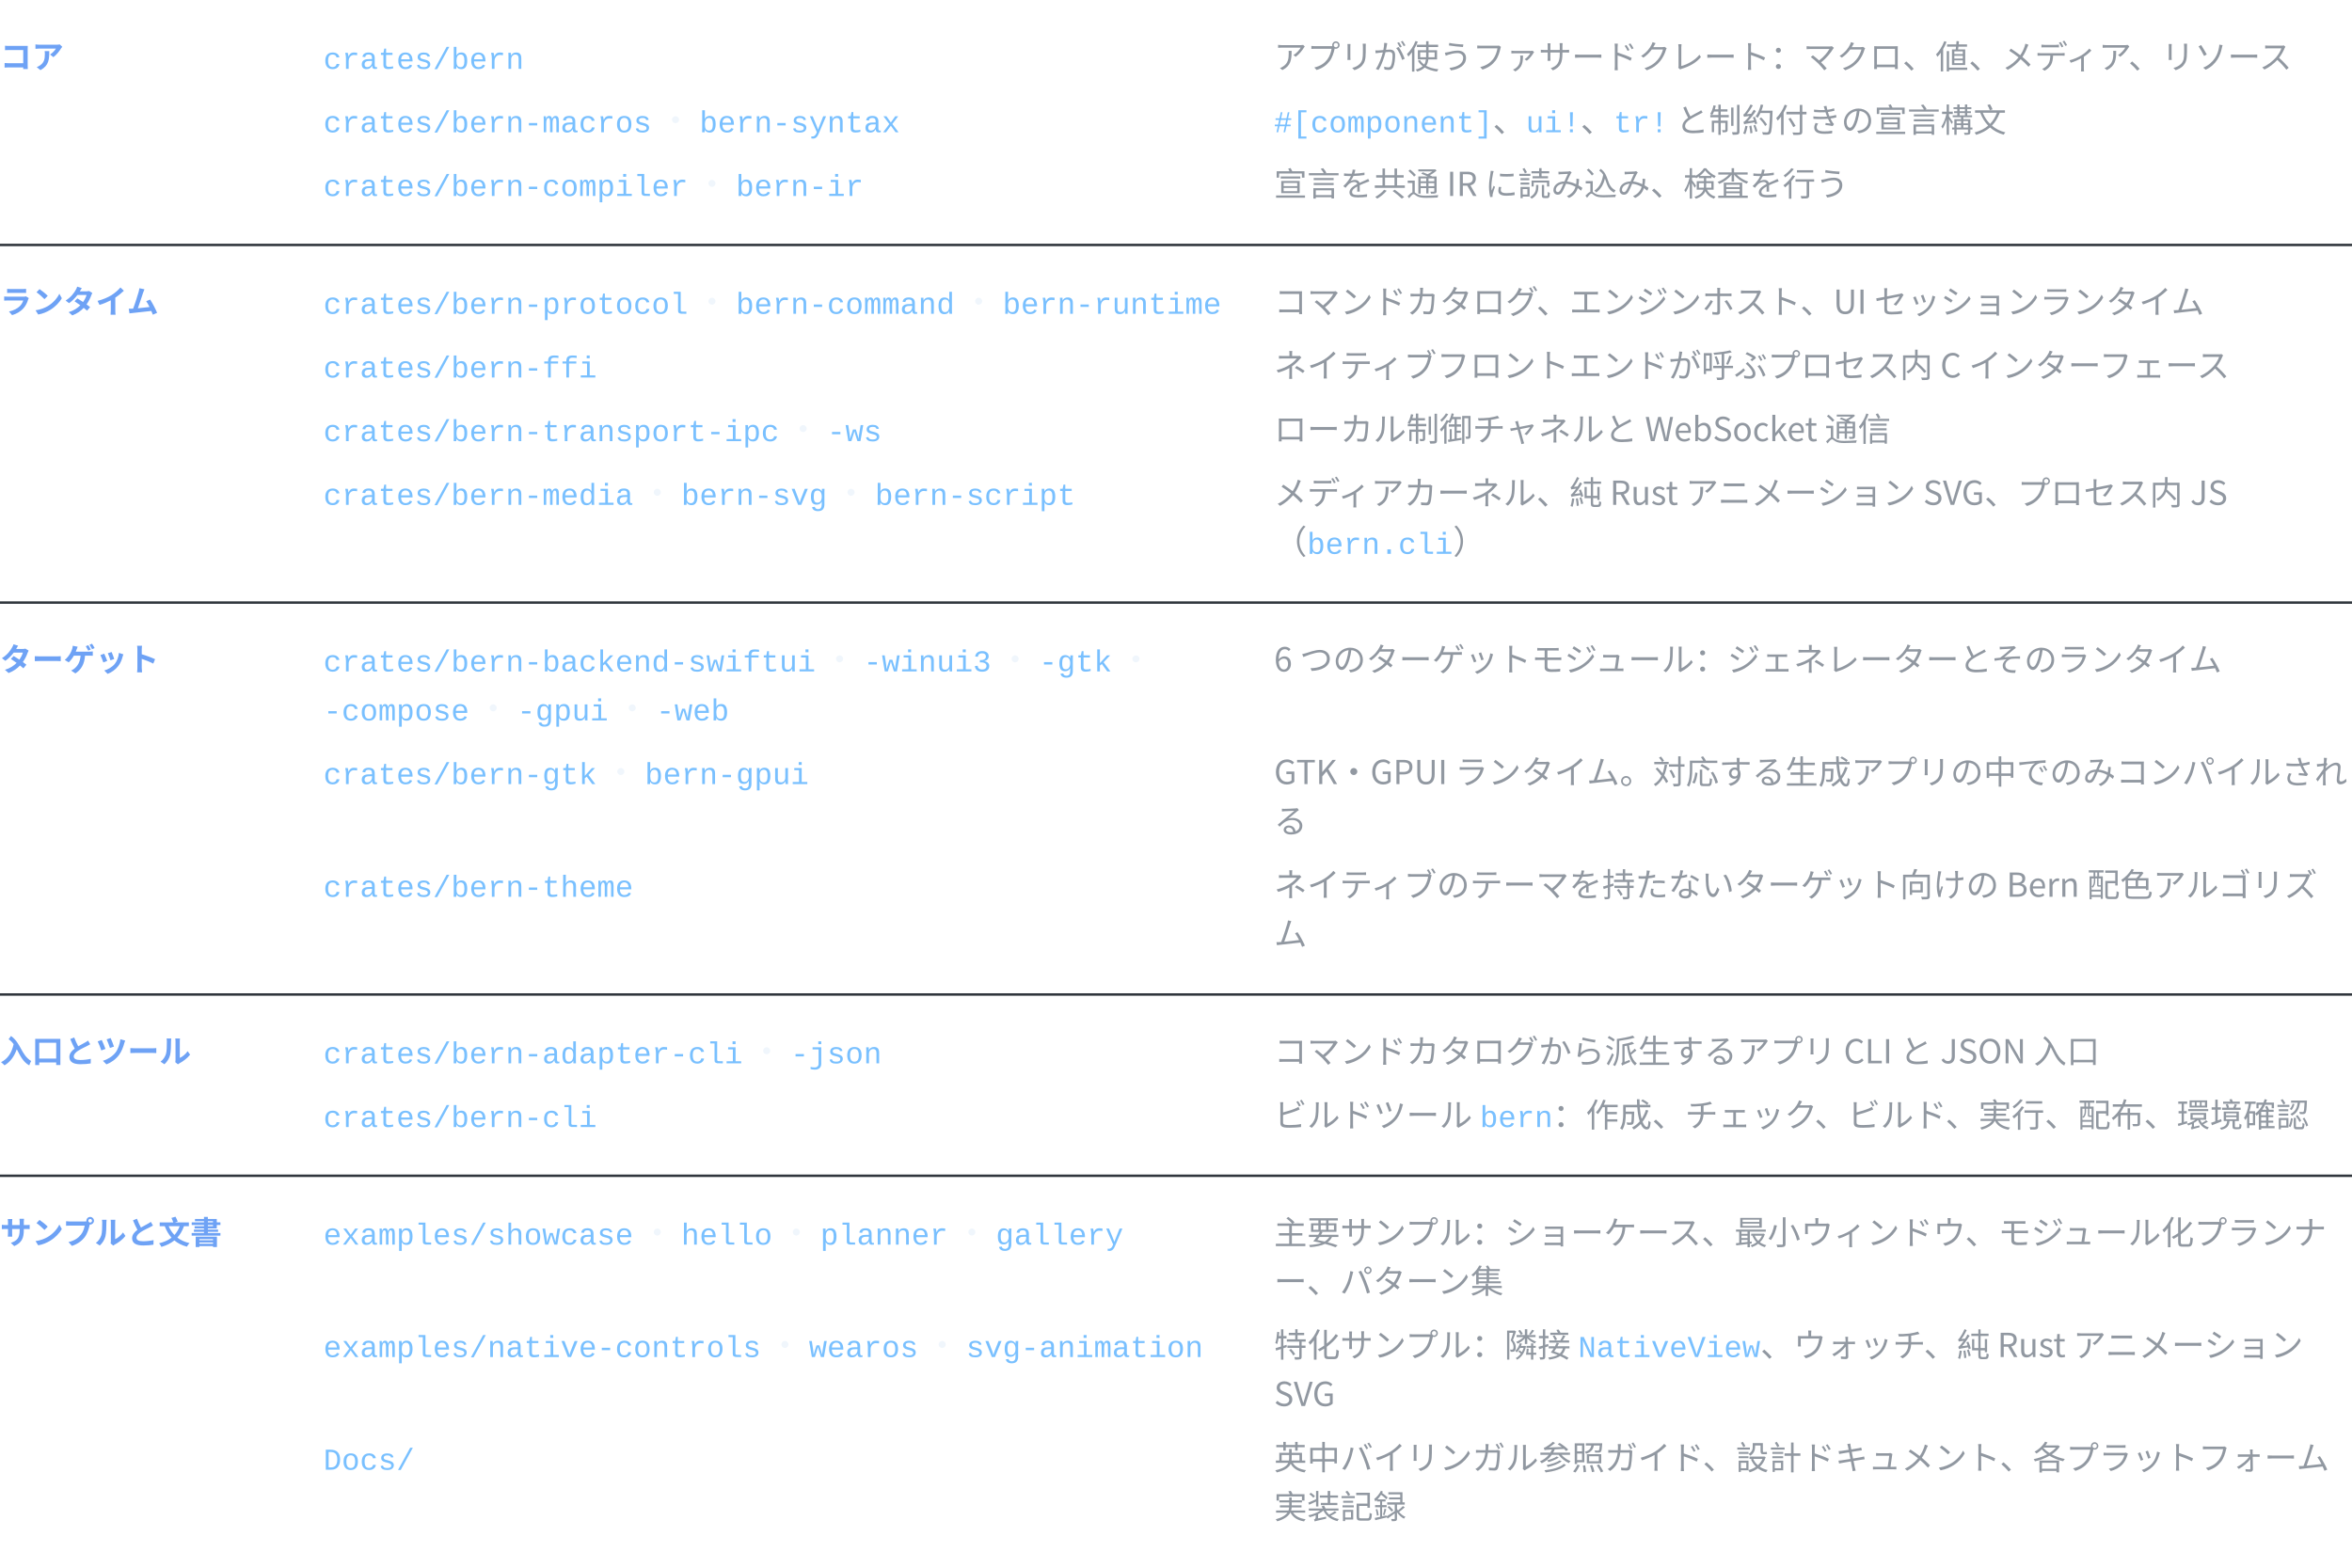
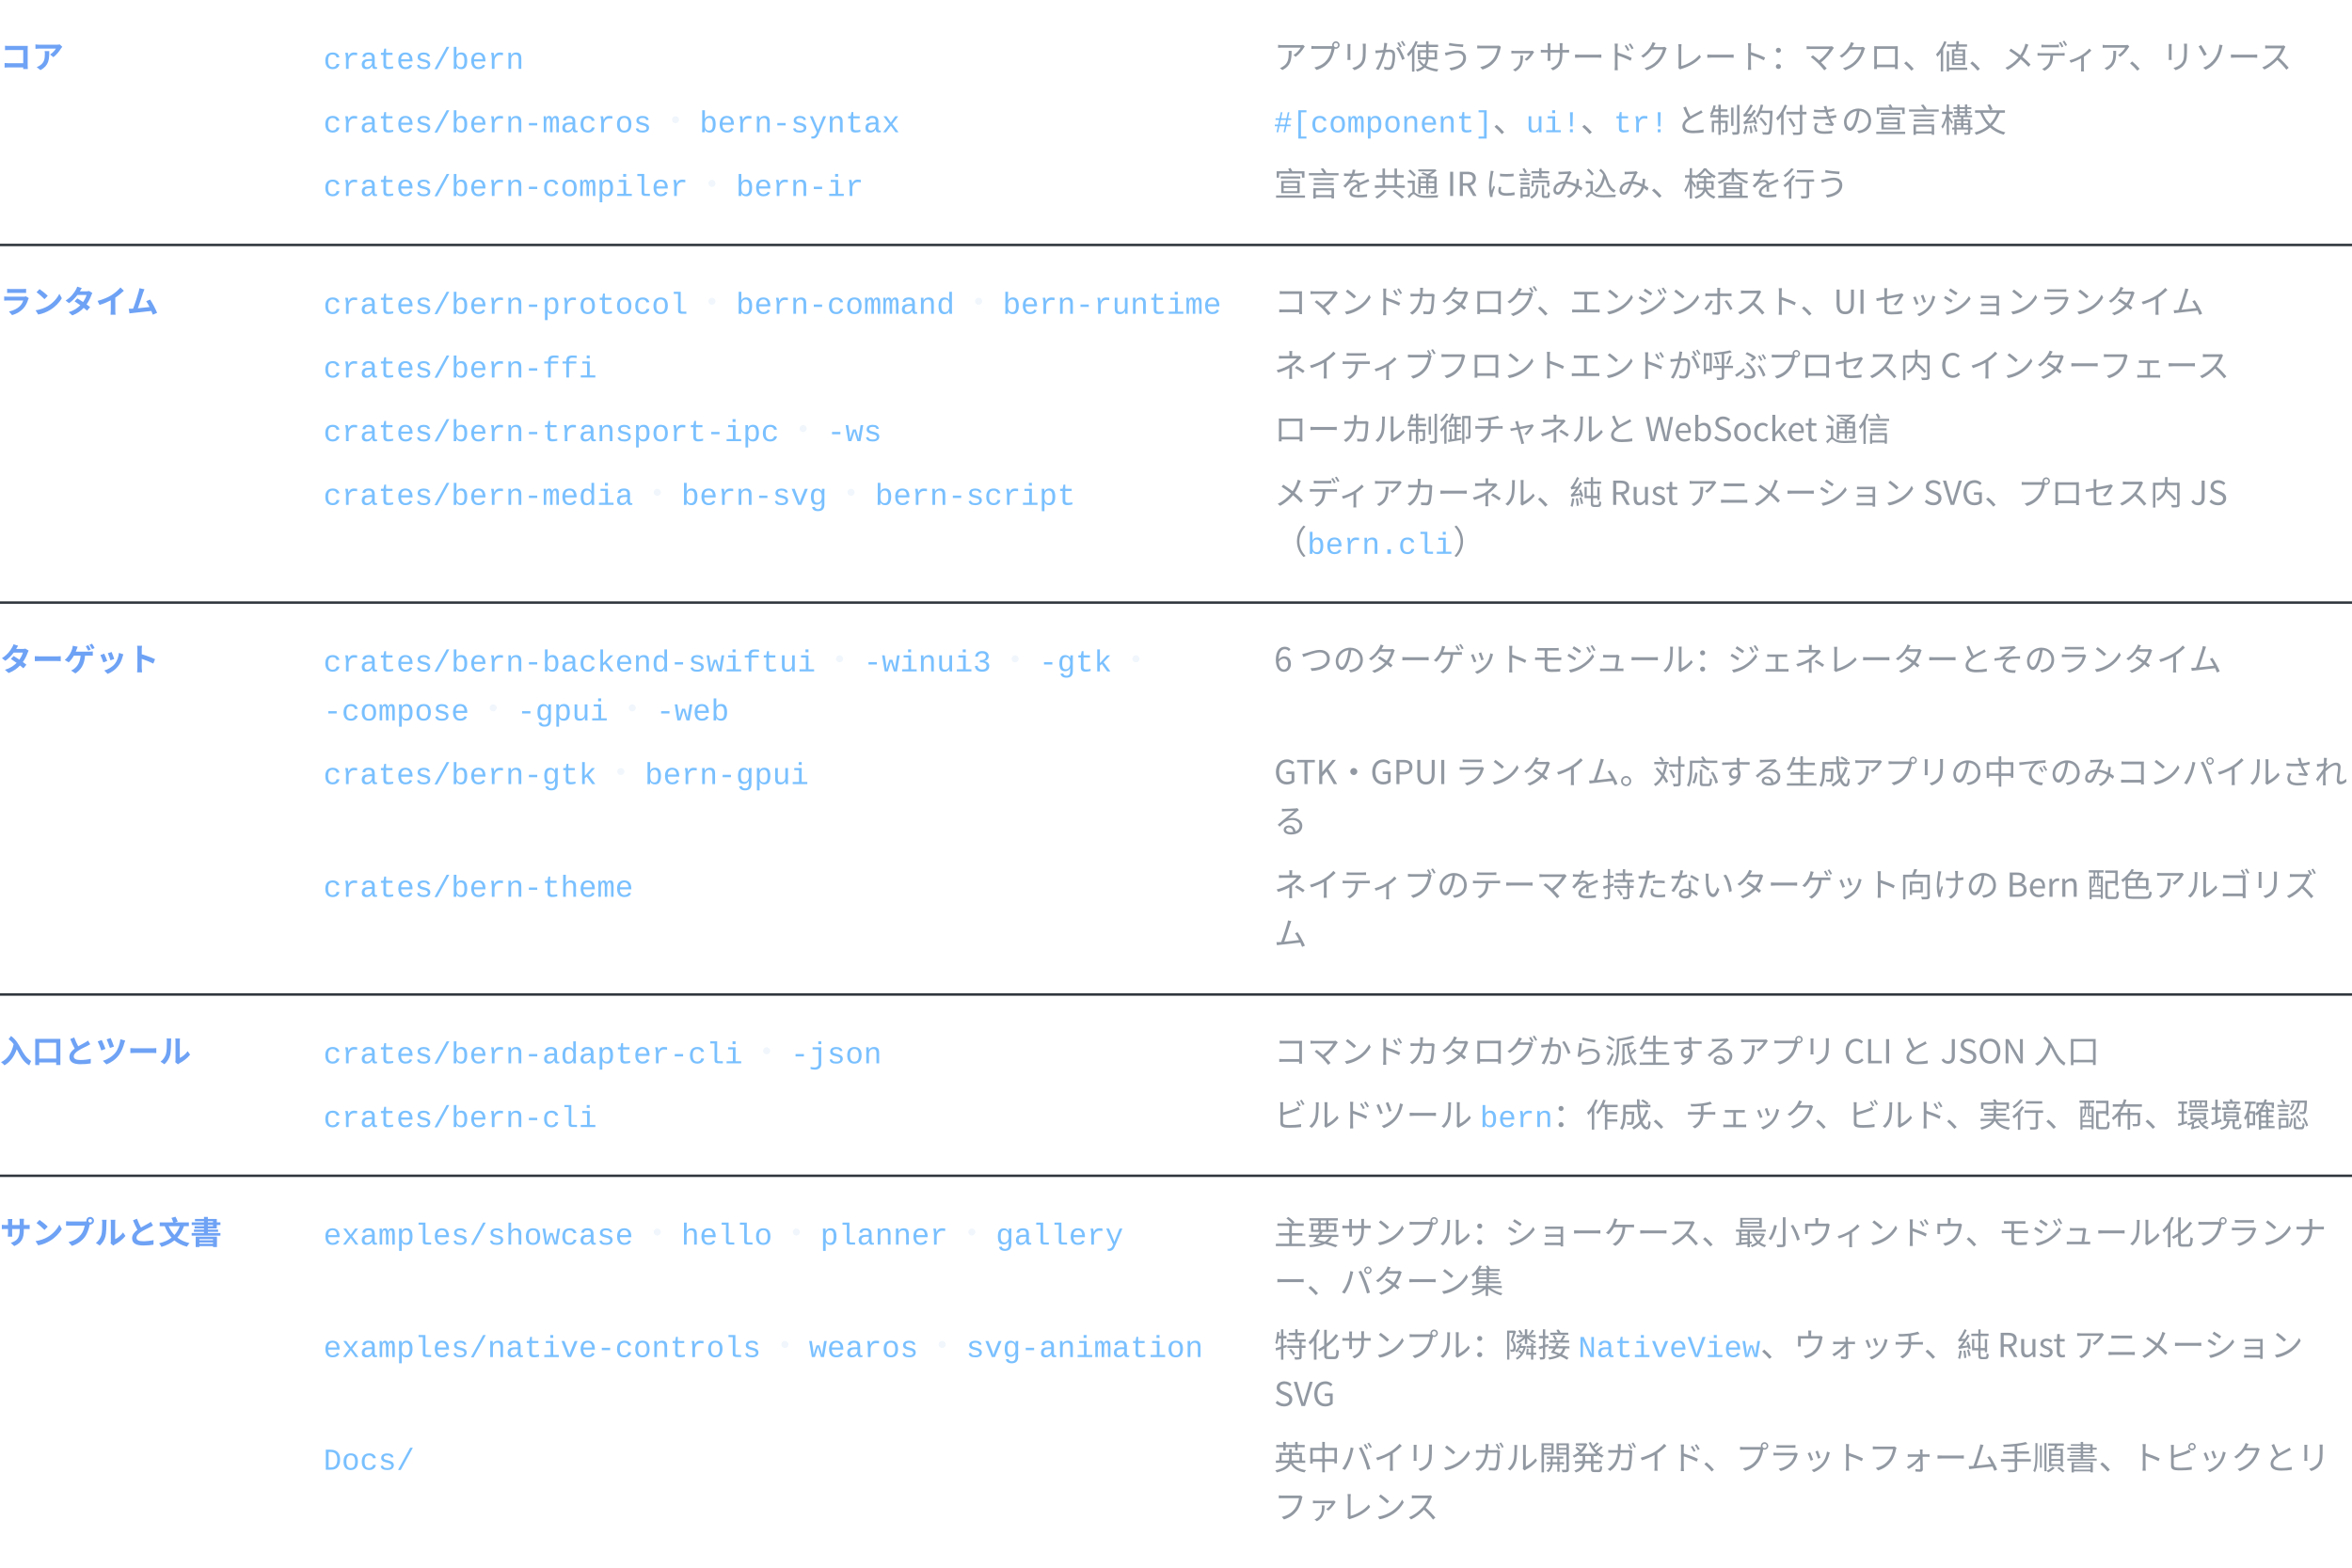
<svg xmlns="http://www.w3.org/2000/svg" viewBox="0 0 960 640" width="960" height="640" font-family="-apple-system, BlinkMacSystemFont, 'Segoe UI', 'PingFang SC', 'Hiragino Sans GB', 'Microsoft YaHei', 'Noto Sans CJK SC', 'Helvetica Neue', Arial, sans-serif">
  <defs>
    <symbol id="bern-logo" viewBox="0 0 1024 1024">
      <defs>
        <clipPath id="bern-symbol-disc">
          <circle cx="512" cy="512" r="512" />
        </clipPath>
      </defs>
      <g clip-path="url(#bern-symbol-disc)">
        <rect width="1024" height="1024" fill="#4A8BEF" />
        <path fill="#24324D" d="M 290.4 372.1 C 270.7 579.3 309.8 827.6 392.0 1060.0 L 1100 1100 L 1060.0 880.0 C 1013.0 692.2 904.4 451.5 684.3 270.5 A 14 14 0 0 0 662.4 286.5 C 693.7 364.2 711.6 444.8 715.3 529.4 A 36 36 0 0 1 691.6 564.9 C 620.6 590.7 549.5 616.5 478.5 642.4 A 36 36 0 0 1 436.0 628.1 C 383.8 547.6 344.6 461.1 317.8 369.5 A 14 14 0 0 0 290.4 372.1 Z" />
        <ellipse rx="22" ry="36" fill="#E8F4FF" transform="translate(520 760) rotate(-20)" />
        <ellipse rx="22" ry="36" fill="#E8F4FF" transform="translate(748 668) rotate(-20)" />
      </g>
    </symbol>
  </defs>
  <text x="0.0" y="27.9" font-size="13" fill="#6EA2F5" font-weight="700">コア</text>
  <text x="132.0" y="28.1" font-size="13.5" fill="#F0F6FC">
    <tspan font-family="ui-monospace, SFMono-Regular, Menlo, Consolas, 'Liberation Mono', monospace" font-size="12.4" fill="#79C0FF">crates/bern</tspan>
  </text>
  <text x="520.0" y="28.1" font-size="13.5" fill="#9198A1">アプリが使うファサードクレート：マクロ、値、メディア、リソース</text>
  <text x="132.0" y="54.0" font-size="13.5" fill="#F0F6FC">
    <tspan font-family="ui-monospace, SFMono-Regular, Menlo, Consolas, 'Liberation Mono', monospace" font-size="12.4" fill="#79C0FF">crates/bern-macros</tspan> · <tspan font-family="ui-monospace, SFMono-Regular, Menlo, Consolas, 'Liberation Mono', monospace" font-size="12.4" fill="#79C0FF">bern-syntax</tspan>
  </text>
  <text x="520.0" y="54.0" font-size="13.5" fill="#9198A1">
    <tspan font-family="ui-monospace, SFMono-Regular, Menlo, Consolas, 'Liberation Mono', monospace" font-size="12.4" fill="#79C0FF">#[component]</tspan>、<tspan font-family="ui-monospace, SFMono-Regular, Menlo, Consolas, 'Liberation Mono', monospace" font-size="12.4" fill="#79C0FF">ui!</tspan>、<tspan font-family="ui-monospace, SFMono-Regular, Menlo, Consolas, 'Liberation Mono', monospace" font-size="12.4" fill="#79C0FF">tr!</tspan> と制約付きの宣言構文</text>
  <text x="132.0" y="80.0" font-size="13.5" fill="#F0F6FC">
    <tspan font-family="ui-monospace, SFMono-Regular, Menlo, Consolas, 'Liberation Mono', monospace" font-size="12.4" fill="#79C0FF">crates/bern-compiler</tspan> · <tspan font-family="ui-monospace, SFMono-Regular, Menlo, Consolas, 'Liberation Mono', monospace" font-size="12.4" fill="#79C0FF">bern-ir</tspan>
  </text>
  <text x="520.0" y="80.0" font-size="13.5" fill="#9198A1">宣言を共通 IR に読み込み、検査を行う</text>
  <line x1="0" y1="100.0" x2="960" y2="100.0" stroke="#30363D" />
  <text x="0.0" y="127.9" font-size="13" fill="#6EA2F5" font-weight="700">ランタイム</text>
  <text x="132.0" y="128.1" font-size="13.5" fill="#F0F6FC">
    <tspan font-family="ui-monospace, SFMono-Regular, Menlo, Consolas, 'Liberation Mono', monospace" font-size="12.4" fill="#79C0FF">crates/bern-protocol</tspan> · <tspan font-family="ui-monospace, SFMono-Regular, Menlo, Consolas, 'Liberation Mono', monospace" font-size="12.4" fill="#79C0FF">bern-command</tspan> · <tspan font-family="ui-monospace, SFMono-Regular, Menlo, Consolas, 'Liberation Mono', monospace" font-size="12.4" fill="#79C0FF">bern-runtime</tspan>
  </text>
  <text x="520.0" y="128.1" font-size="13.5" fill="#9198A1">コマンドカタログ、エンジンホスト、UI セッションランタイム</text>
  <text x="132.0" y="154.1" font-size="13.5" fill="#F0F6FC">
    <tspan font-family="ui-monospace, SFMono-Regular, Menlo, Consolas, 'Liberation Mono', monospace" font-size="12.4" fill="#79C0FF">crates/bern-ffi</tspan>
  </text>
  <text x="520.0" y="154.1" font-size="13.5" fill="#9198A1">ネイティブフロントエンドが呼ぶプロセス内 C インターフェース</text>
  <text x="132.0" y="180.1" font-size="13.5" fill="#F0F6FC">
    <tspan font-family="ui-monospace, SFMono-Regular, Menlo, Consolas, 'Liberation Mono', monospace" font-size="12.4" fill="#79C0FF">crates/bern-transport-ipc</tspan> · <tspan font-family="ui-monospace, SFMono-Regular, Menlo, Consolas, 'Liberation Mono', monospace" font-size="12.4" fill="#79C0FF">-ws</tspan>
  </text>
  <text x="520.0" y="180.1" font-size="13.5" fill="#9198A1">ローカル制御チャネルと WebSocket 通信</text>
  <text x="132.0" y="206.1" font-size="13.5" fill="#F0F6FC">
    <tspan font-family="ui-monospace, SFMono-Regular, Menlo, Consolas, 'Liberation Mono', monospace" font-size="12.4" fill="#79C0FF">crates/bern-media</tspan> · <tspan font-family="ui-monospace, SFMono-Regular, Menlo, Consolas, 'Liberation Mono', monospace" font-size="12.4" fill="#79C0FF">bern-svg</tspan> · <tspan font-family="ui-monospace, SFMono-Regular, Menlo, Consolas, 'Liberation Mono', monospace" font-size="12.4" fill="#79C0FF">bern-script</tspan>
  </text>
  <text x="520.0" y="206.1" font-size="13.5" fill="#9198A1">メディアカーネル、純 Rust アニメーション SVG、プロセス内 JS</text>
  <text x="520.0" y="226.1" font-size="13.5" fill="#9198A1">（<tspan font-family="ui-monospace, SFMono-Regular, Menlo, Consolas, 'Liberation Mono', monospace" font-size="12.4" fill="#79C0FF">bern.cli</tspan>）</text>
  <line x1="0" y1="246.0" x2="960" y2="246.0" stroke="#30363D" />
  <text x="0.0" y="273.9" font-size="13" fill="#6EA2F5" font-weight="700">ターゲット</text>
  <text x="132.0" y="274.1" font-size="13.5" fill="#F0F6FC">
    <tspan font-family="ui-monospace, SFMono-Regular, Menlo, Consolas, 'Liberation Mono', monospace" font-size="12.4" fill="#79C0FF">crates/bern-backend-swiftui</tspan> · <tspan font-family="ui-monospace, SFMono-Regular, Menlo, Consolas, 'Liberation Mono', monospace" font-size="12.4" fill="#79C0FF">-winui3</tspan> · <tspan font-family="ui-monospace, SFMono-Regular, Menlo, Consolas, 'Liberation Mono', monospace" font-size="12.4" fill="#79C0FF">-gtk</tspan> ·</text>
  <text x="132.0" y="294.1" font-size="13.5" fill="#F0F6FC">
    <tspan font-family="ui-monospace, SFMono-Regular, Menlo, Consolas, 'Liberation Mono', monospace" font-size="12.4" fill="#79C0FF">-compose</tspan> · <tspan font-family="ui-monospace, SFMono-Regular, Menlo, Consolas, 'Liberation Mono', monospace" font-size="12.4" fill="#79C0FF">-gpui</tspan> · <tspan font-family="ui-monospace, SFMono-Regular, Menlo, Consolas, 'Liberation Mono', monospace" font-size="12.4" fill="#79C0FF">-web</tspan>
  </text>
  <text x="520.0" y="274.1" font-size="13.5" fill="#9198A1">6 つのターゲットモジュール：ジェネレーターとそのランタイム</text>
  <text x="132.0" y="320.1" font-size="13.5" fill="#F0F6FC">
    <tspan font-family="ui-monospace, SFMono-Regular, Menlo, Consolas, 'Liberation Mono', monospace" font-size="12.4" fill="#79C0FF">crates/bern-gtk</tspan> · <tspan font-family="ui-monospace, SFMono-Regular, Menlo, Consolas, 'Liberation Mono', monospace" font-size="12.4" fill="#79C0FF">bern-gpui</tspan>
  </text>
  <text x="520.0" y="320.1" font-size="13.5" fill="#9198A1">GTK・GPUI ランタイム。対応する生成アプリの中でのみコンパイルされ</text>
  <text x="520.0" y="340.1" font-size="13.5" fill="#9198A1">る</text>
  <text x="132.0" y="366.1" font-size="13.5" fill="#F0F6FC">
    <tspan font-family="ui-monospace, SFMono-Regular, Menlo, Consolas, 'Liberation Mono', monospace" font-size="12.4" fill="#79C0FF">crates/bern-theme</tspan>
  </text>
  <text x="520.0" y="366.1" font-size="13.5" fill="#9198A1">ネイティブのテーマを持たないターゲット向けの Bern 配色アルゴリズ</text>
  <text x="520.0" y="386.1" font-size="13.5" fill="#9198A1">ム</text>
  <line x1="0" y1="406.0" x2="960" y2="406.0" stroke="#30363D" />
  <text x="0.0" y="433.9" font-size="13" fill="#6EA2F5" font-weight="700">入口とツール</text>
  <text x="132.0" y="434.1" font-size="13.5" fill="#F0F6FC">
    <tspan font-family="ui-monospace, SFMono-Regular, Menlo, Consolas, 'Liberation Mono', monospace" font-size="12.4" fill="#79C0FF">crates/bern-adapter-cli</tspan> · <tspan font-family="ui-monospace, SFMono-Regular, Menlo, Consolas, 'Liberation Mono', monospace" font-size="12.4" fill="#79C0FF">-json</tspan>
  </text>
  <text x="520.0" y="434.1" font-size="13.5" fill="#9198A1">コマンドカタログから派生するアプリ CLI と JSON 入口</text>
  <text x="132.0" y="460.1" font-size="13.5" fill="#F0F6FC">
    <tspan font-family="ui-monospace, SFMono-Regular, Menlo, Consolas, 'Liberation Mono', monospace" font-size="12.4" fill="#79C0FF">crates/bern-cli</tspan>
  </text>
  <text x="520.0" y="460.1" font-size="13.5" fill="#9198A1">ビルドツール <tspan font-family="ui-monospace, SFMono-Regular, Menlo, Consolas, 'Liberation Mono', monospace" font-size="12.4" fill="#79C0FF">bern</tspan>：作成、チェック、ビルド、実行、配布、環境確認</text>
  <line x1="0" y1="480.0" x2="960" y2="480.0" stroke="#30363D" />
  <text x="0.0" y="507.9" font-size="13" fill="#6EA2F5" font-weight="700">サンプルと文書</text>
  <text x="132.0" y="508.1" font-size="13.5" fill="#F0F6FC">
    <tspan font-family="ui-monospace, SFMono-Regular, Menlo, Consolas, 'Liberation Mono', monospace" font-size="12.4" fill="#79C0FF">examples/showcase</tspan> · <tspan font-family="ui-monospace, SFMono-Regular, Menlo, Consolas, 'Liberation Mono', monospace" font-size="12.4" fill="#79C0FF">hello</tspan> · <tspan font-family="ui-monospace, SFMono-Regular, Menlo, Consolas, 'Liberation Mono', monospace" font-size="12.4" fill="#79C0FF">planner</tspan> · <tspan font-family="ui-monospace, SFMono-Regular, Menlo, Consolas, 'Liberation Mono', monospace" font-size="12.4" fill="#79C0FF">gallery</tspan>
  </text>
  <text x="520.0" y="508.1" font-size="13.5" fill="#9198A1">主要サンプル：ショーケース、最小ウィンドウ、モジュール化プランナ</text>
  <text x="520.0" y="528.0" font-size="13.5" fill="#9198A1">ー、パターン集</text>
  <text x="132.0" y="554.0" font-size="13.5" fill="#F0F6FC">
    <tspan font-family="ui-monospace, SFMono-Regular, Menlo, Consolas, 'Liberation Mono', monospace" font-size="12.4" fill="#79C0FF">examples/native-controls</tspan> · <tspan font-family="ui-monospace, SFMono-Regular, Menlo, Consolas, 'Liberation Mono', monospace" font-size="12.4" fill="#79C0FF">wearos</tspan> · <tspan font-family="ui-monospace, SFMono-Regular, Menlo, Consolas, 'Liberation Mono', monospace" font-size="12.4" fill="#79C0FF">svg-animation</tspan>
  </text>
  <text x="520.0" y="554.0" font-size="13.5" fill="#9198A1">特化サンプル：隣接 <tspan font-family="ui-monospace, SFMono-Regular, Menlo, Consolas, 'Liberation Mono', monospace" font-size="12.4" fill="#79C0FF">NativeView</tspan>、ウォッチ、純 Rust アニメーション</text>
  <text x="520.0" y="574.0" font-size="13.5" fill="#9198A1">SVG</text>
  <text x="132.0" y="600.0" font-size="13.5" fill="#F0F6FC">
    <tspan font-family="ui-monospace, SFMono-Regular, Menlo, Consolas, 'Liberation Mono', monospace" font-size="12.4" fill="#79C0FF">Docs/</tspan>
  </text>
-   <text x="520.0" y="600.0" font-size="13.5" fill="#9198A1">英中バイリンガル参照ガイド、設計ドキュメント、各プラットフォーム</text>
-   <text x="520.0" y="620.0" font-size="13.5" fill="#9198A1">実装記録</text>
+   <text x="520.0" y="600.0" font-size="13.5" fill="#9198A1">英中バイリンガル開発ガイド、プラットフォーム手順書、トピックとリ</text>
+   <text x="520.0" y="620.0" font-size="13.5" fill="#9198A1">ファレンス</text>
</svg>
